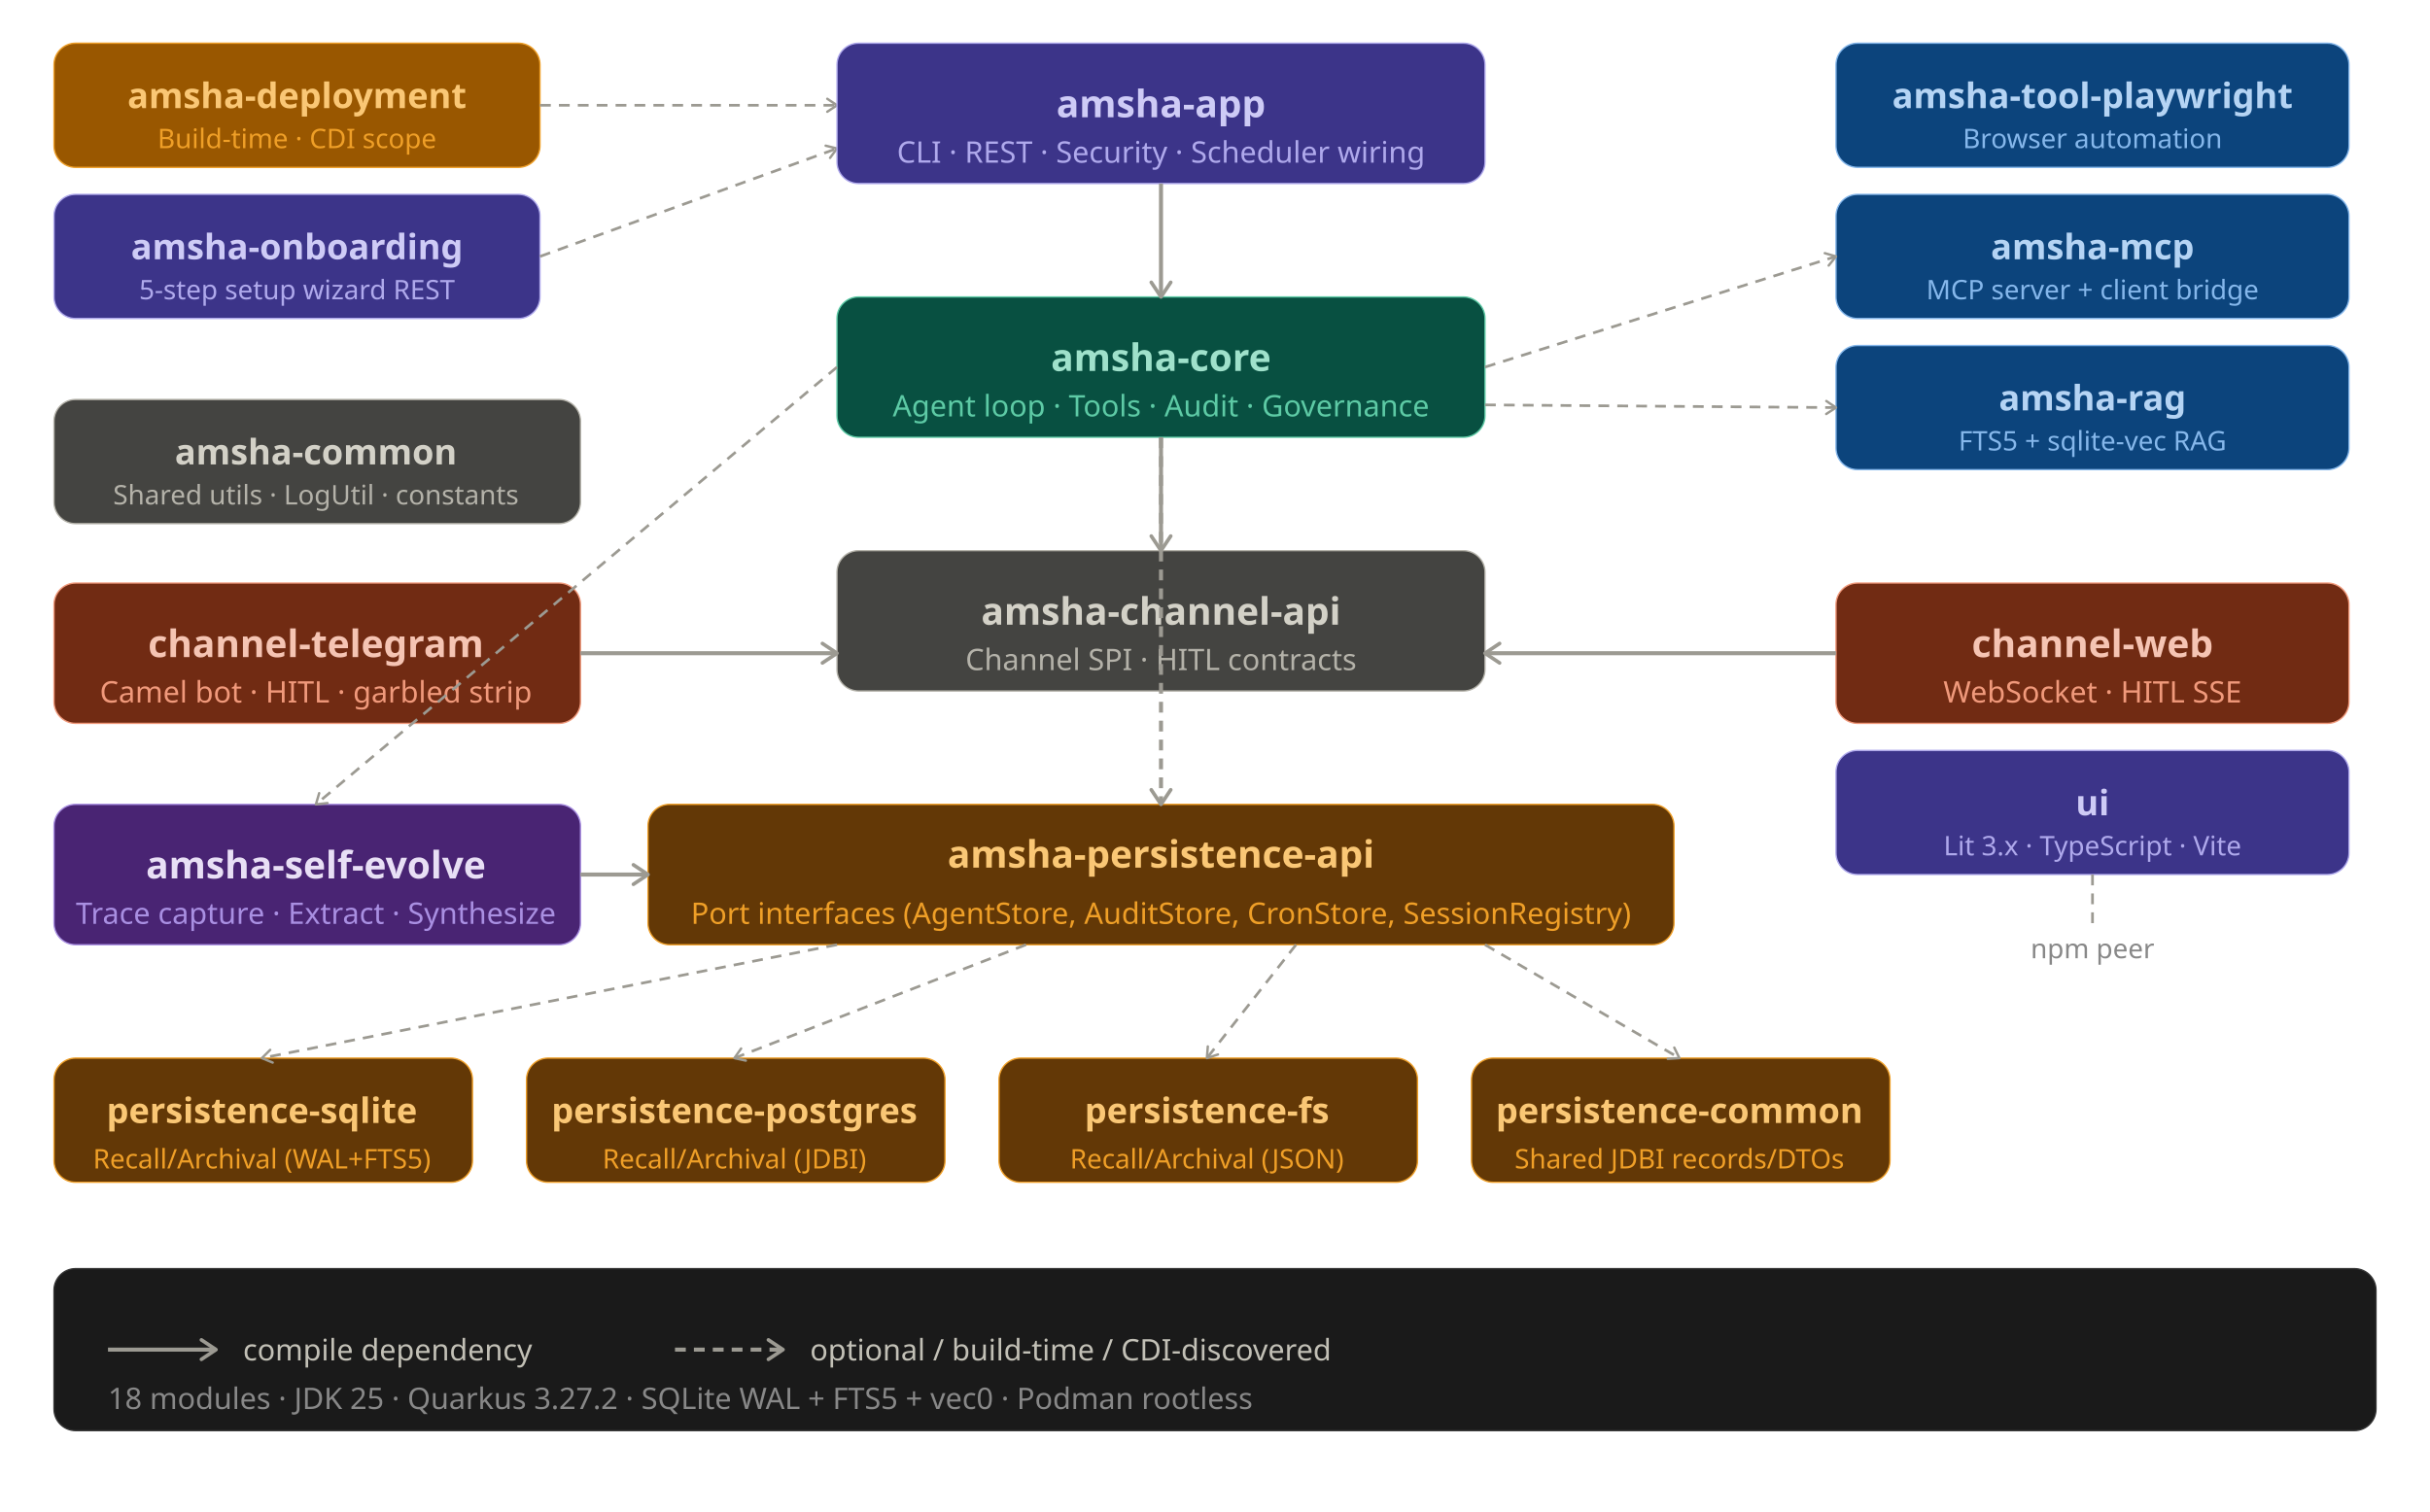
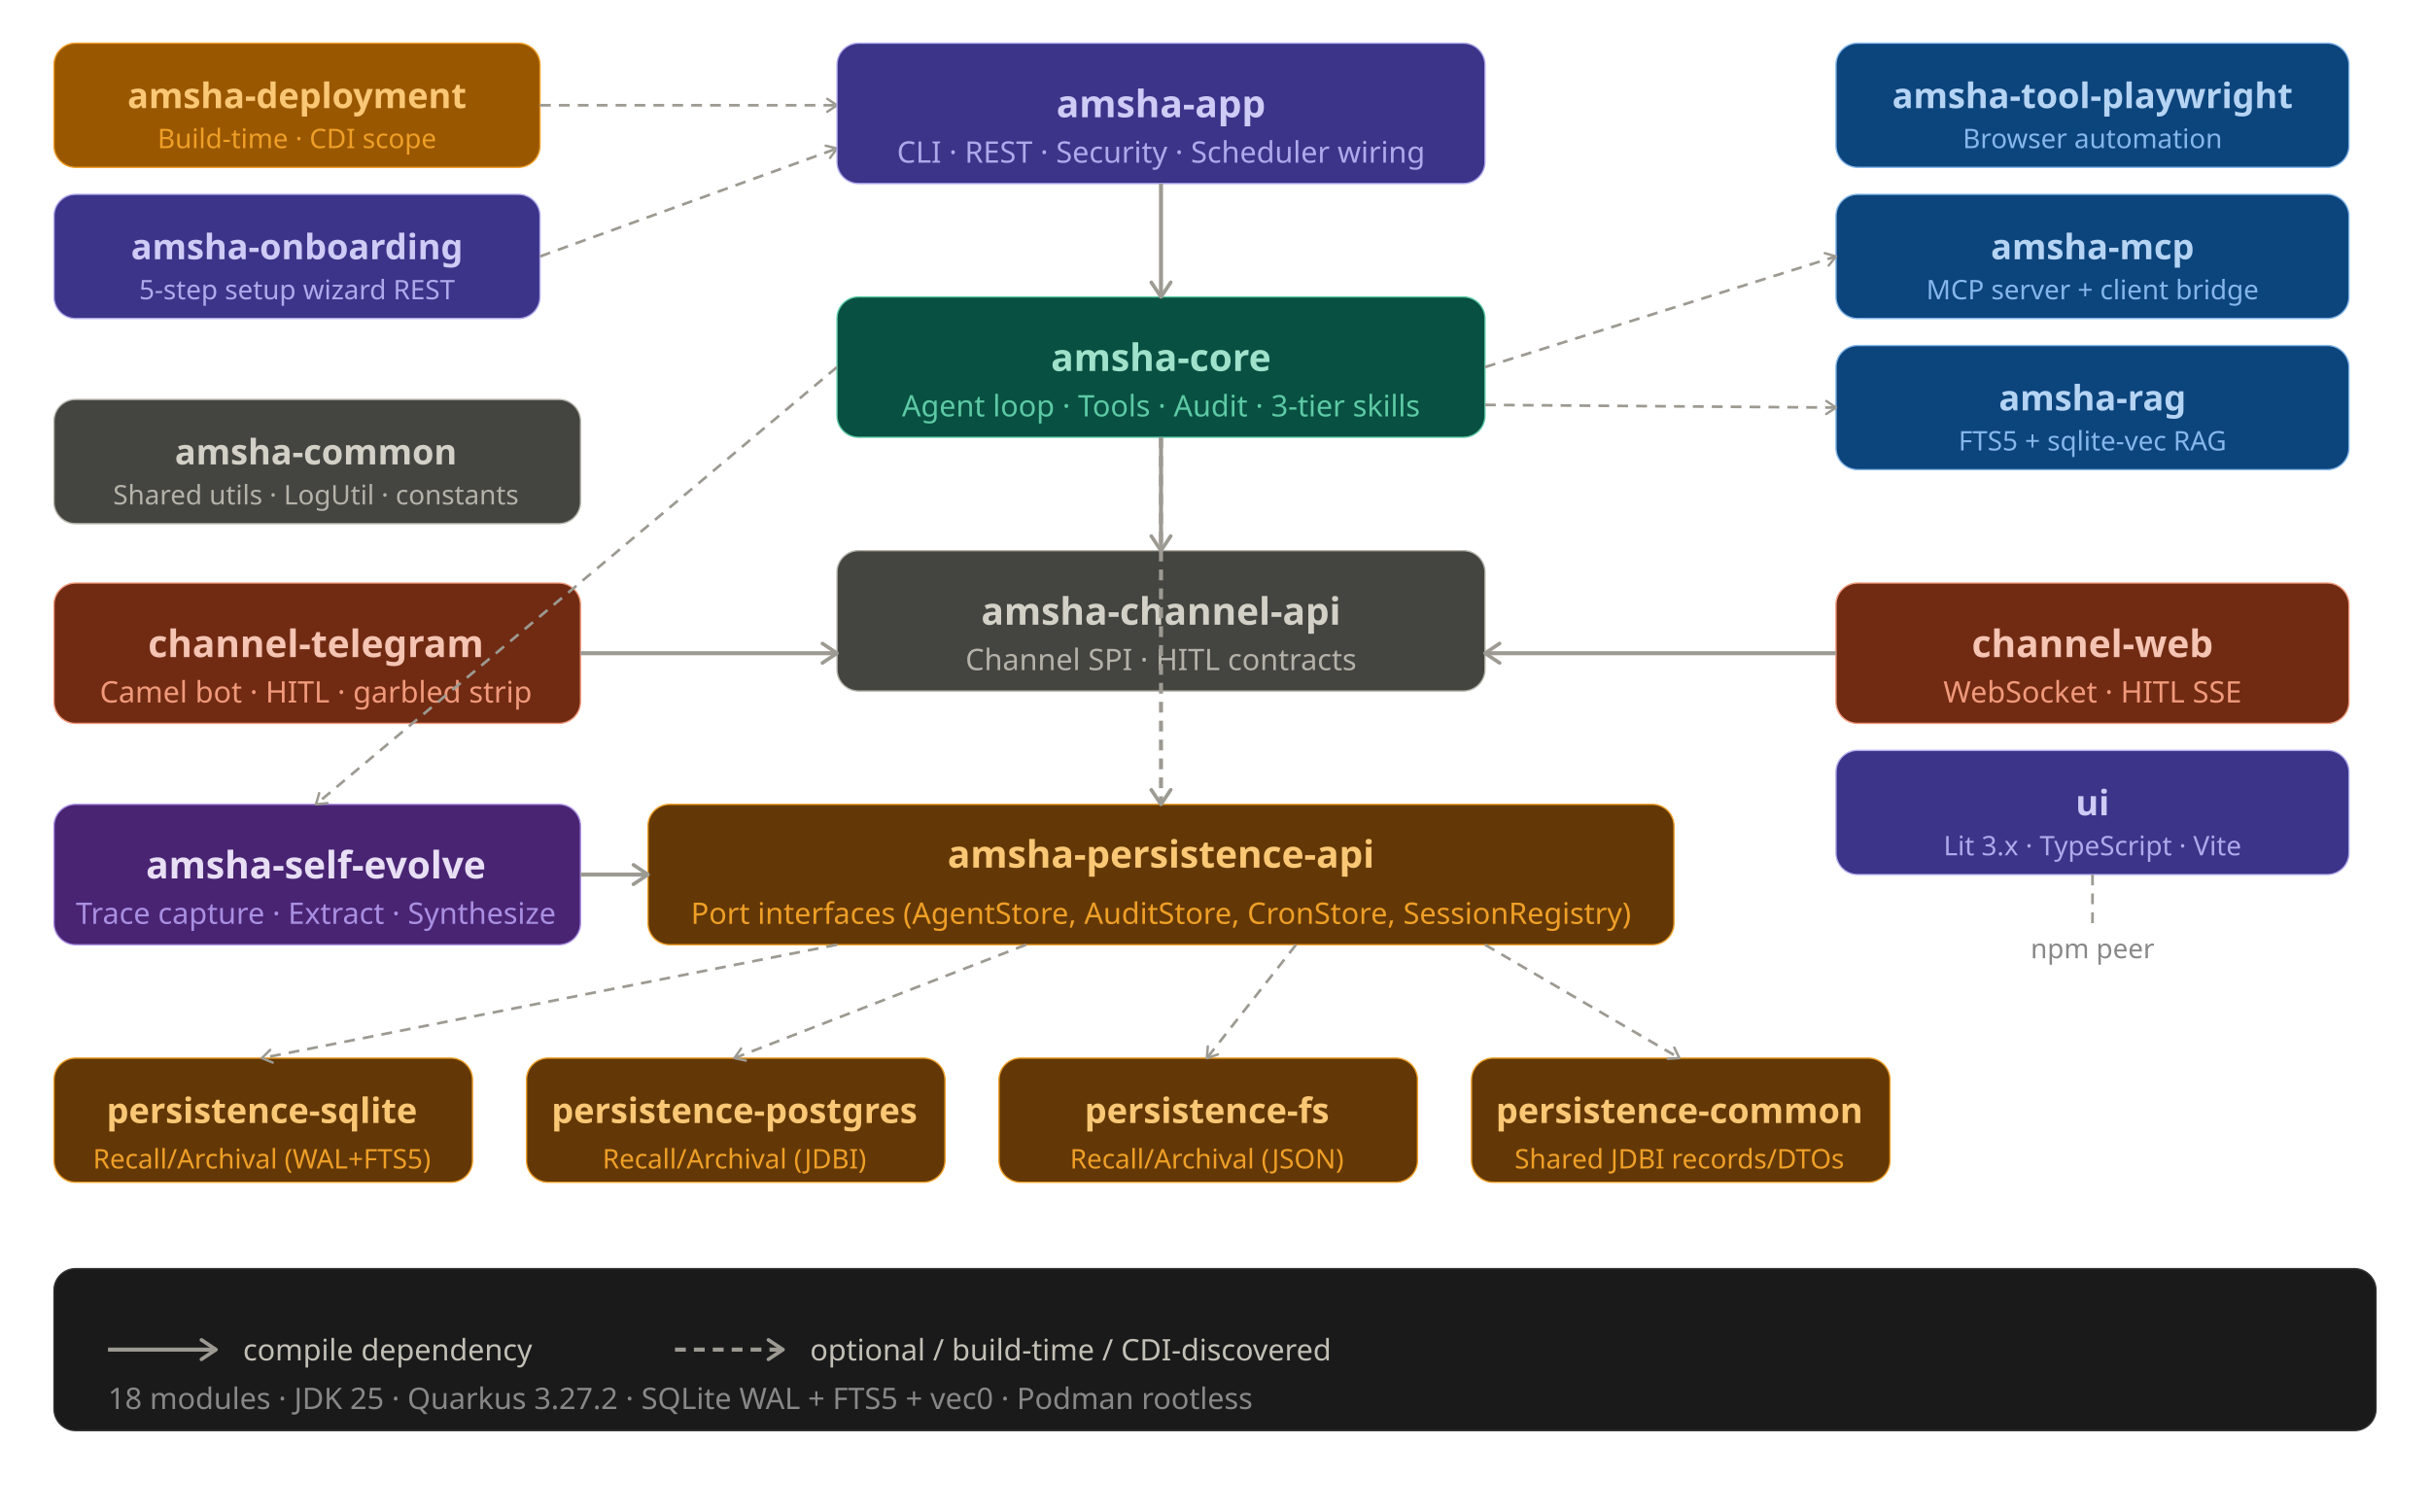
<svg xmlns="http://www.w3.org/2000/svg" width="100%" viewBox="0 0 900 560">
  <defs>
    <marker id="arrow" viewBox="0 0 10 10" refX="8" refY="5" markerWidth="6" markerHeight="6" orient="auto-start-reverse">
      <path d="M2 1L8 5L2 9" fill="none" stroke="context-stroke" stroke-width="1.5" stroke-linecap="round" stroke-linejoin="round" />
    </marker>
  </defs>
  <g font-family="'Segoe UI', system-ui, sans-serif">
    <rect x="20" y="16" width="180" height="46" rx="8" fill="#995700" stroke="#ef9f27" stroke-width="0.5" />
    <text x="110" y="35" text-anchor="middle" dominant-baseline="central" font-size="13" font-weight="600" fill="#fac775">amsha-deployment</text>
    <text x="110" y="51" text-anchor="middle" dominant-baseline="central" font-size="10" fill="#ef9f27">Build-time · CDI scope</text>
    <rect x="20" y="72" width="180" height="46" rx="8" fill="#3c3489" stroke="#afa9ec" stroke-width="0.5" />
    <text x="110" y="91" text-anchor="middle" dominant-baseline="central" font-size="13" font-weight="600" fill="#cecbf6">amsha-onboarding</text>
    <text x="110" y="107" text-anchor="middle" dominant-baseline="central" font-size="10" fill="#afa9ec">5-step setup wizard REST</text>
  </g>
  <line x1="200" y1="39" x2="310" y2="39" stroke="#9c9a92" stroke-width="1" stroke-dasharray="4 3" marker-end="url(#arrow)" />
  <line x1="200" y1="95" x2="310" y2="55" stroke="#9c9a92" stroke-width="1" stroke-dasharray="4 3" marker-end="url(#arrow)" />
  <g font-family="'Segoe UI', system-ui, sans-serif">
    <rect x="680" y="16" width="190" height="46" rx="8" fill="#0c447c" stroke="#85b7eb" stroke-width="0.5" />
    <text x="775" y="35" text-anchor="middle" dominant-baseline="central" font-size="13" font-weight="600" fill="#b5d4f4">amsha-tool-playwright</text>
    <text x="775" y="51" text-anchor="middle" dominant-baseline="central" font-size="10" fill="#85b7eb">Browser automation</text>
    <rect x="680" y="72" width="190" height="46" rx="8" fill="#0c447c" stroke="#85b7eb" stroke-width="0.5" />
    <text x="775" y="91" text-anchor="middle" dominant-baseline="central" font-size="13" font-weight="600" fill="#b5d4f4">amsha-mcp</text>
    <text x="775" y="107" text-anchor="middle" dominant-baseline="central" font-size="10" fill="#85b7eb">MCP server + client bridge</text>
    <rect x="680" y="128" width="190" height="46" rx="8" fill="#0c447c" stroke="#85b7eb" stroke-width="0.5" />
    <text x="775" y="147" text-anchor="middle" dominant-baseline="central" font-size="13" font-weight="600" fill="#b5d4f4">amsha-rag</text>
    <text x="775" y="163" text-anchor="middle" dominant-baseline="central" font-size="10" fill="#85b7eb">FTS5 + sqlite-vec RAG</text>
  </g>
  <g font-family="'Segoe UI', system-ui, sans-serif">
    <rect x="310" y="16" width="240" height="52" rx="8" fill="#3c3489" stroke="#afa9ec" stroke-width="0.5" />
    <text x="430" y="38" text-anchor="middle" dominant-baseline="central" font-size="14" font-weight="600" fill="#cecbf6">amsha-app</text>
    <text x="430" y="56" text-anchor="middle" dominant-baseline="central" font-size="11" fill="#afa9ec">CLI · REST · Security · Scheduler wiring</text>
    <rect x="310" y="110" width="240" height="52" rx="8" fill="#085041" stroke="#5dcaa5" stroke-width="0.5" />
    <text x="430" y="132" text-anchor="middle" dominant-baseline="central" font-size="14" font-weight="600" fill="#9fe1cb">amsha-core</text>
-     <text x="430" y="150" text-anchor="middle" dominant-baseline="central" font-size="11" fill="#5dcaa5">Agent loop · Tools · Audit · Governance</text>
+     <text x="430" y="150" text-anchor="middle" dominant-baseline="central" font-size="11" fill="#5dcaa5">Agent loop · Tools · Audit · 3-tier skills</text>
    <rect x="310" y="204" width="240" height="52" rx="8" fill="#444441" stroke="#b4b2a9" stroke-width="0.5" />
    <text x="430" y="226" text-anchor="middle" dominant-baseline="central" font-size="14" font-weight="600" fill="#d3d1c7">amsha-channel-api</text>
    <text x="430" y="244" text-anchor="middle" dominant-baseline="central" font-size="11" fill="#b4b2a9">Channel SPI · HITL contracts</text>
    <rect x="240" y="298" width="380" height="52" rx="8" fill="#633806" stroke="#ef9f27" stroke-width="0.5" />
    <text x="430" y="316" text-anchor="middle" dominant-baseline="central" font-size="14" font-weight="600" fill="#fac775">amsha-persistence-api</text>
    <text x="430" y="338" text-anchor="middle" dominant-baseline="central" font-size="11" fill="#ef9f27">Port interfaces (AgentStore, AuditStore, CronStore, SessionRegistry)</text>
  </g>
  <g font-family="'Segoe UI', system-ui, sans-serif">
    <rect x="20" y="148" width="195" height="46" rx="8" fill="#444441" stroke="#b4b2a9" stroke-width="0.5" />
    <text x="117" y="167" text-anchor="middle" dominant-baseline="central" font-size="13" font-weight="600" fill="#d3d1c7">amsha-common</text>
    <text x="117" y="183" text-anchor="middle" dominant-baseline="central" font-size="10" fill="#b4b2a9">Shared utils · LogUtil · constants</text>
    <rect x="20" y="216" width="195" height="52" rx="8" fill="#712b13" stroke="#f0997b" stroke-width="0.5" />
    <text x="117" y="238" text-anchor="middle" dominant-baseline="central" font-size="14" font-weight="600" fill="#f5c4b3">channel-telegram</text>
    <text x="117" y="256" text-anchor="middle" dominant-baseline="central" font-size="11" fill="#f0997b">Camel bot · HITL · garbled strip</text>
    <rect x="20" y="298" width="195" height="52" rx="8" fill="#492473" stroke="#a98fe2" stroke-width="0.5" />
    <text x="117" y="320" text-anchor="middle" dominant-baseline="central" font-size="14" font-weight="600" fill="#e8dff5">amsha-self-evolve</text>
    <text x="117" y="338" text-anchor="middle" dominant-baseline="central" font-size="11" fill="#a98fe2">Trace capture · Extract · Synthesize</text>
  </g>
  <g font-family="'Segoe UI', system-ui, sans-serif">
    <rect x="680" y="216" width="190" height="52" rx="8" fill="#712b13" stroke="#f0997b" stroke-width="0.5" />
    <text x="775" y="238" text-anchor="middle" dominant-baseline="central" font-size="14" font-weight="600" fill="#f5c4b3">channel-web</text>
    <text x="775" y="256" text-anchor="middle" dominant-baseline="central" font-size="11" fill="#f0997b">WebSocket · HITL SSE</text>
    <rect x="680" y="278" width="190" height="46" rx="8" fill="#3c3489" stroke="#afa9ec" stroke-width="0.5" />
    <text x="775" y="297" text-anchor="middle" dominant-baseline="central" font-size="13" font-weight="600" fill="#cecbf6">ui</text>
    <text x="775" y="313" text-anchor="middle" dominant-baseline="central" font-size="10" fill="#afa9ec">Lit 3.x · TypeScript · Vite</text>
  </g>
  <g font-family="'Segoe UI', system-ui, sans-serif">
    <rect x="20" y="392" width="155" height="46" rx="8" fill="#633806" stroke="#ef9f27" stroke-width="0.5" />
    <text x="97" y="411" text-anchor="middle" dominant-baseline="central" font-size="13" font-weight="600" fill="#fac775">persistence-sqlite</text>
    <text x="97" y="429" text-anchor="middle" dominant-baseline="central" font-size="10" fill="#ef9f27">Recall/Archival (WAL+FTS5)</text>
    <rect x="195" y="392" width="155" height="46" rx="8" fill="#633806" stroke="#ef9f27" stroke-width="0.5" />
    <text x="272" y="411" text-anchor="middle" dominant-baseline="central" font-size="13" font-weight="600" fill="#fac775">persistence-postgres</text>
    <text x="272" y="429" text-anchor="middle" dominant-baseline="central" font-size="10" fill="#ef9f27">Recall/Archival (JDBI)</text>
    <rect x="370" y="392" width="155" height="46" rx="8" fill="#633806" stroke="#ef9f27" stroke-width="0.5" />
    <text x="447" y="411" text-anchor="middle" dominant-baseline="central" font-size="13" font-weight="600" fill="#fac775">persistence-fs</text>
    <text x="447" y="429" text-anchor="middle" dominant-baseline="central" font-size="10" fill="#ef9f27">Recall/Archival (JSON)</text>
    <rect x="545" y="392" width="155" height="46" rx="8" fill="#633806" stroke="#ef9f27" stroke-width="0.5" />
    <text x="622" y="411" text-anchor="middle" dominant-baseline="central" font-size="13" font-weight="600" fill="#fac775">persistence-common</text>
    <text x="622" y="429" text-anchor="middle" dominant-baseline="central" font-size="10" fill="#ef9f27">Shared JDBI records/DTOs</text>
  </g>
  <line x1="430" y1="68" x2="430" y2="110" stroke="#9c9a92" stroke-width="1.5" marker-end="url(#arrow)" />
  <line x1="430" y1="162" x2="430" y2="204" stroke="#9c9a92" stroke-width="1.5" marker-end="url(#arrow)" />
  <line x1="215" y1="242" x2="310" y2="242" stroke="#9c9a92" stroke-width="1.5" marker-end="url(#arrow)" />
  <line x1="680" y1="242" x2="550" y2="242" stroke="#9c9a92" stroke-width="1.5" marker-end="url(#arrow)" />
  <line x1="775" y1="324" x2="775" y2="342" stroke="#9c9a92" stroke-width="1" stroke-dasharray="4 3" />
  <text x="775" y="355" text-anchor="middle" font-size="10" fill="#888" font-family="'Segoe UI', system-ui, sans-serif">npm peer</text>
  <line x1="430" y1="162" x2="430" y2="298" stroke="#9c9a92" stroke-width="1.5" stroke-dasharray="4 3" marker-end="url(#arrow)" />
  <line x1="310" y1="350" x2="97" y2="392" stroke="#9c9a92" stroke-width="1" stroke-dasharray="4 3" marker-end="url(#arrow)" />
  <line x1="380" y1="350" x2="272" y2="392" stroke="#9c9a92" stroke-width="1" stroke-dasharray="4 3" marker-end="url(#arrow)" />
  <line x1="480" y1="350" x2="447" y2="392" stroke="#9c9a92" stroke-width="1" stroke-dasharray="4 3" marker-end="url(#arrow)" />
  <line x1="550" y1="350" x2="622" y2="392" stroke="#9c9a92" stroke-width="1" stroke-dasharray="4 3" marker-end="url(#arrow)" />
  <line x1="550" y1="136" x2="680" y2="95" stroke="#9c9a92" stroke-width="1" stroke-dasharray="4 3" marker-end="url(#arrow)" />
  <line x1="550" y1="150" x2="680" y2="151" stroke="#9c9a92" stroke-width="1" stroke-dasharray="4 3" marker-end="url(#arrow)" />
  <line x1="310" y1="136" x2="117" y2="298" stroke="#9c9a92" stroke-width="1" stroke-dasharray="4 3" marker-end="url(#arrow)" />
  <line x1="215" y1="324" x2="240" y2="324" stroke="#9c9a92" stroke-width="1.5" marker-end="url(#arrow)" />
  <g font-family="'Segoe UI', system-ui, sans-serif" font-size="11" fill="#c2c0b6">
    <rect x="20" y="470" width="860" height="60" rx="8" fill="#1a1a1a" stroke="#333" stroke-width="0.5" />
    <line x1="40" y1="500" x2="80" y2="500" stroke="#9c9a92" stroke-width="1.5" marker-end="url(#arrow)" />
    <text x="90" y="504" fill="#c2c0b6">compile dependency</text>
    <line x1="250" y1="500" x2="290" y2="500" stroke="#9c9a92" stroke-width="1.5" stroke-dasharray="4 3" marker-end="url(#arrow)" />
    <text x="300" y="504" fill="#c2c0b6">optional / build-time / CDI-discovered</text>
    <text x="40" y="522" fill="#888">18 modules · JDK 25 · Quarkus 3.27.2 · SQLite WAL + FTS5 + vec0 · Podman rootless</text>
  </g>
</svg>
